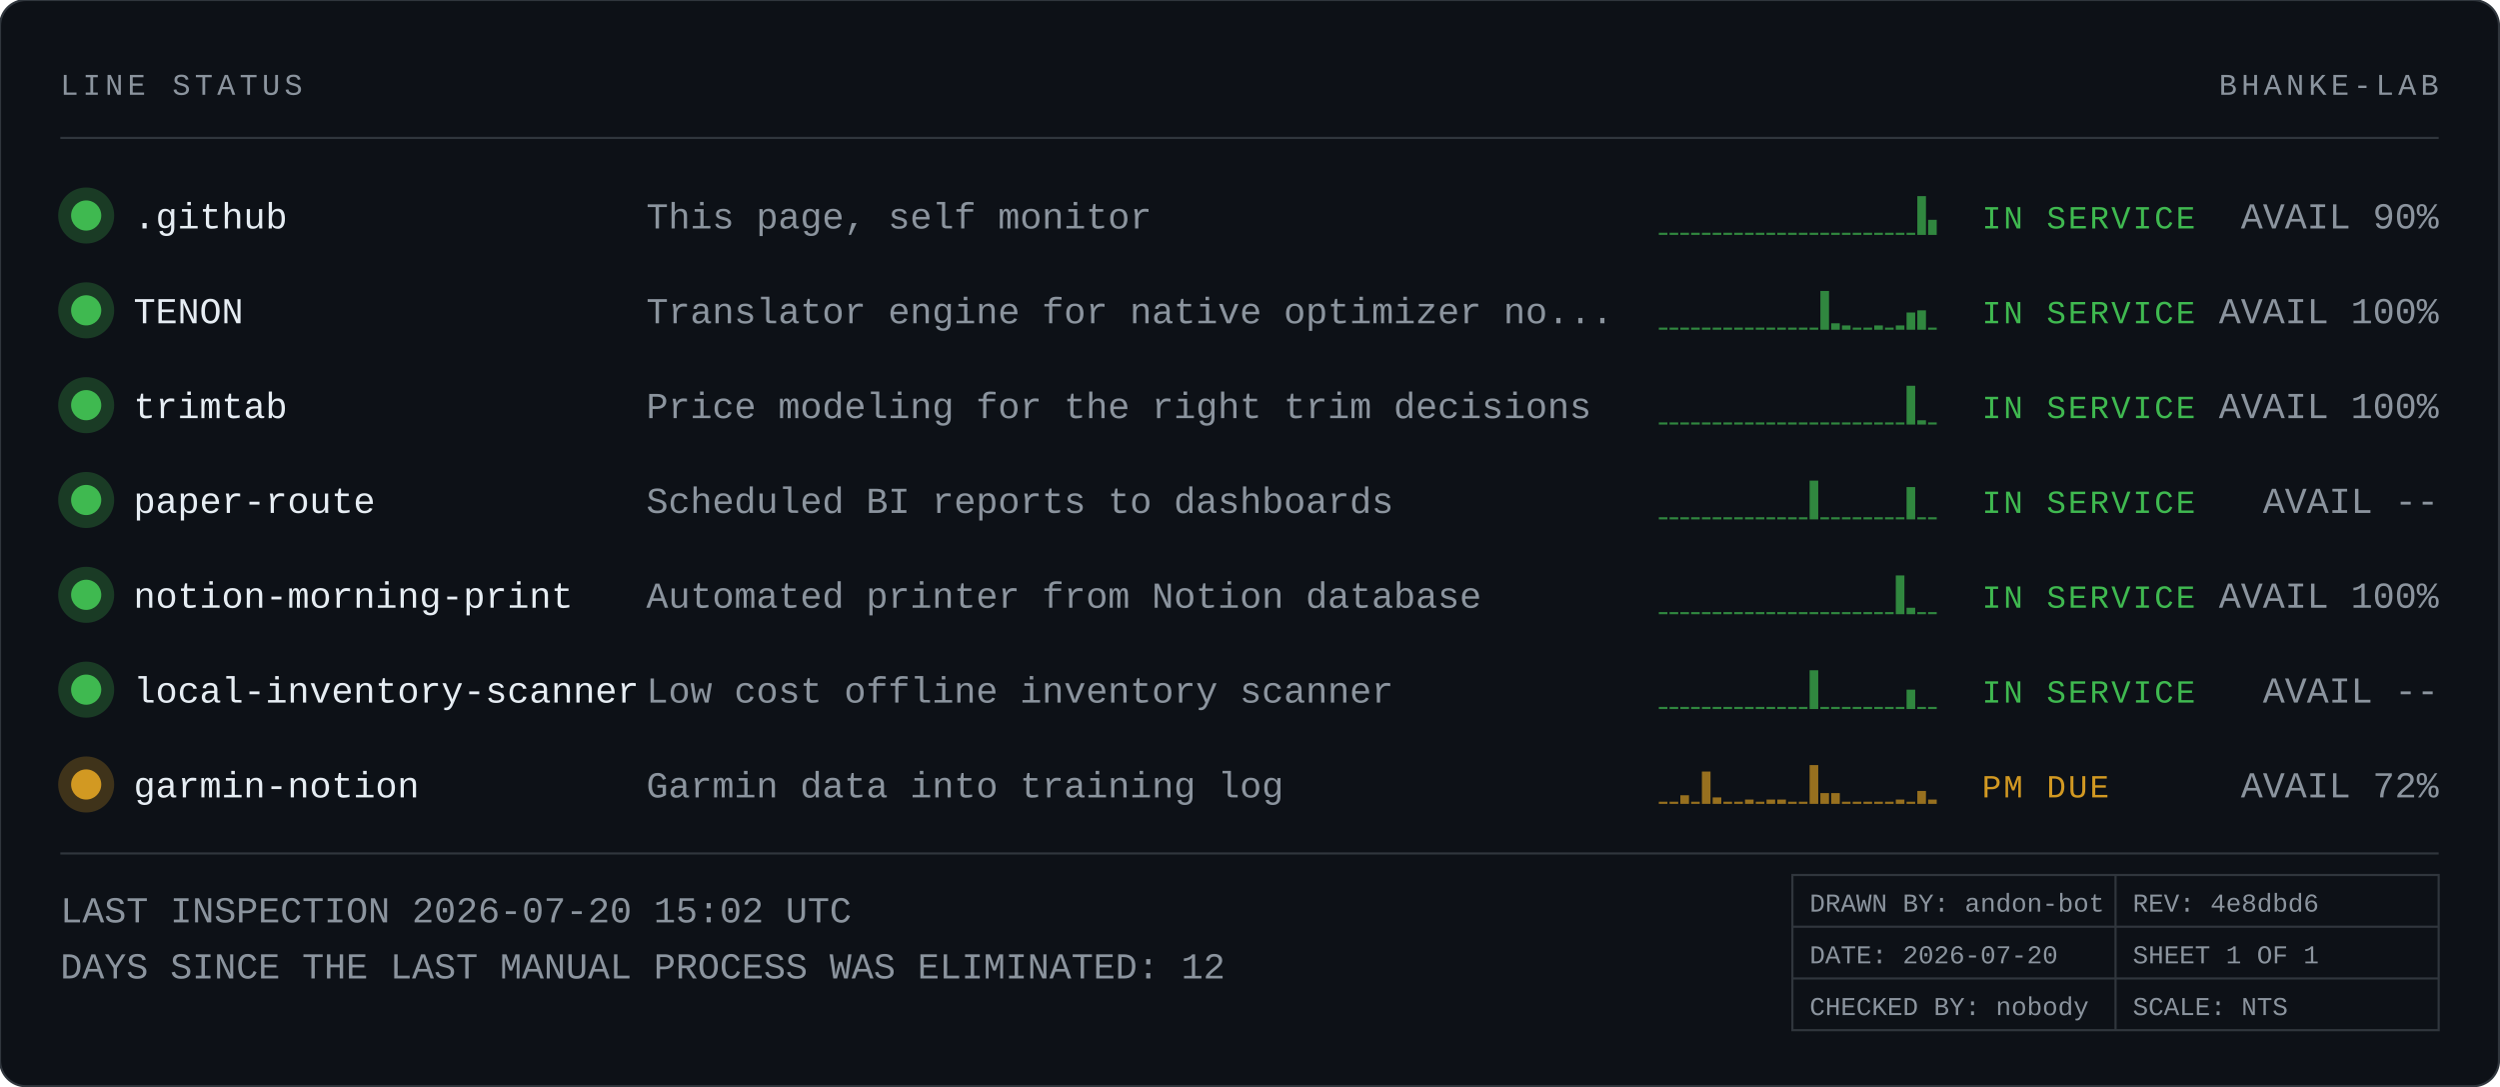
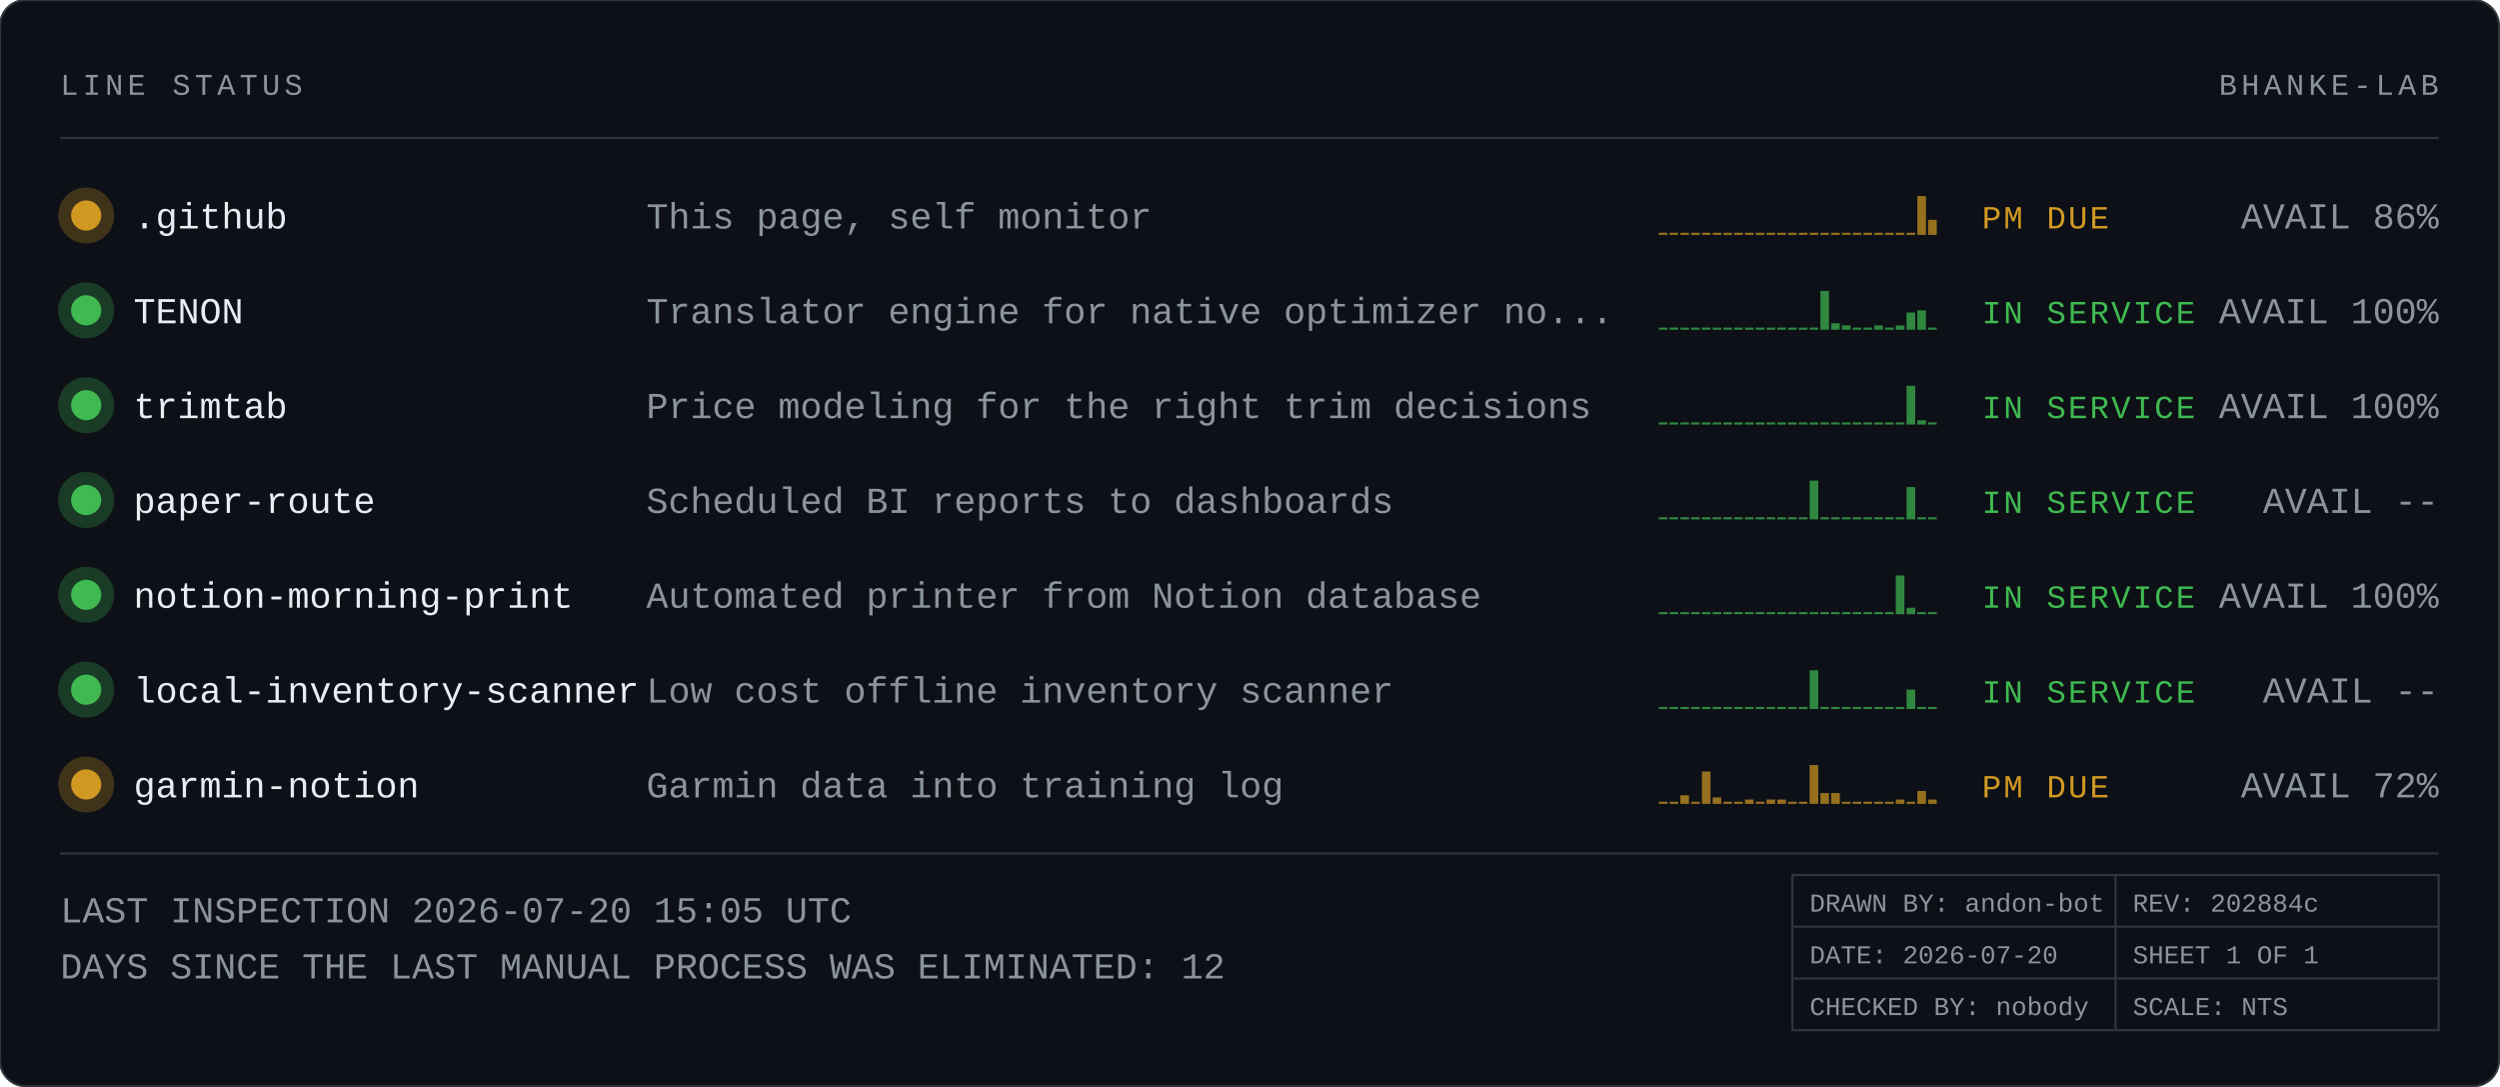
<svg xmlns="http://www.w3.org/2000/svg" width="1160" height="504" viewBox="0 0 1160 504" role="img" aria-label="Andon board">
  <style>
text { font-family: Consolas, 'Courier New', monospace; font-size: 17px; }
.hd { fill: #8b949e; font-size: 14px; letter-spacing: 2px; }
.name { fill: #e6edf3; }
.dim { fill: #8b949e; }
.st { font-size: 15px; letter-spacing: 1px; }
.tb { fill: #8b949e; font-size: 12px; }
</style>
  <rect x="0" y="0" width="1160" height="504" rx="12" fill="#0d1117" stroke="#30363d" />
  <text x="28" y="44" class="hd">LINE STATUS</text>
  <text x="1132" y="44" class="hd" text-anchor="end">BHANKE-LAB</text>
  <line x1="28" y1="64" x2="1132" y2="64" stroke="#30363d" />
-   <circle cx="40" cy="100" r="13" fill="#3fb950" opacity="0.25" />
-   <circle cx="40" cy="100" r="7" fill="#3fb950" />
+   <circle cx="40" cy="100" r="13" fill="#d29922" opacity="0.25">
+     <animate attributeName="opacity" values="0.25;0.8;0.25" dur="2s" repeatCount="indefinite" />
+   </circle>
+   <circle cx="40" cy="100" r="7" fill="#d29922" />
  <text x="62" y="106" class="name">.github</text>
  <text x="300" y="106" class="dim">This page, self monitor</text>
-   <rect x="770" y="108" width="4" height="1" fill="#3fb950" opacity="0.7" />
-   <rect x="775" y="108" width="4" height="1" fill="#3fb950" opacity="0.7" />
-   <rect x="780" y="108" width="4" height="1" fill="#3fb950" opacity="0.7" />
-   <rect x="785" y="108" width="4" height="1" fill="#3fb950" opacity="0.7" />
-   <rect x="790" y="108" width="4" height="1" fill="#3fb950" opacity="0.7" />
-   <rect x="795" y="108" width="4" height="1" fill="#3fb950" opacity="0.7" />
-   <rect x="800" y="108" width="4" height="1" fill="#3fb950" opacity="0.7" />
-   <rect x="805" y="108" width="4" height="1" fill="#3fb950" opacity="0.7" />
-   <rect x="810" y="108" width="4" height="1" fill="#3fb950" opacity="0.7" />
-   <rect x="815" y="108" width="4" height="1" fill="#3fb950" opacity="0.7" />
-   <rect x="820" y="108" width="4" height="1" fill="#3fb950" opacity="0.7" />
-   <rect x="825" y="108" width="4" height="1" fill="#3fb950" opacity="0.7" />
-   <rect x="830" y="108" width="4" height="1" fill="#3fb950" opacity="0.7" />
-   <rect x="835" y="108" width="4" height="1" fill="#3fb950" opacity="0.7" />
-   <rect x="840" y="108" width="4" height="1" fill="#3fb950" opacity="0.7" />
-   <rect x="845" y="108" width="4" height="1" fill="#3fb950" opacity="0.7" />
-   <rect x="850" y="108" width="4" height="1" fill="#3fb950" opacity="0.7" />
-   <rect x="855" y="108" width="4" height="1" fill="#3fb950" opacity="0.7" />
-   <rect x="860" y="108" width="4" height="1" fill="#3fb950" opacity="0.7" />
-   <rect x="865" y="108" width="4" height="1" fill="#3fb950" opacity="0.7" />
-   <rect x="870" y="108" width="4" height="1" fill="#3fb950" opacity="0.7" />
-   <rect x="875" y="108" width="4" height="1" fill="#3fb950" opacity="0.7" />
-   <rect x="880" y="108" width="4" height="1" fill="#3fb950" opacity="0.7" />
-   <rect x="885" y="108" width="4" height="1" fill="#3fb950" opacity="0.7" />
-   <rect x="890" y="91" width="4" height="18" fill="#3fb950" opacity="0.7" />
-   <rect x="895" y="102" width="4" height="7" fill="#3fb950" opacity="0.7" />
-   <text x="920" y="106" class="st" fill="#3fb950">IN SERVICE</text>
-   <text x="1132" y="106" class="dim" text-anchor="end">AVAIL 90%</text>
+   <rect x="770" y="108" width="4" height="1" fill="#d29922" opacity="0.7" />
+   <rect x="775" y="108" width="4" height="1" fill="#d29922" opacity="0.7" />
+   <rect x="780" y="108" width="4" height="1" fill="#d29922" opacity="0.7" />
+   <rect x="785" y="108" width="4" height="1" fill="#d29922" opacity="0.7" />
+   <rect x="790" y="108" width="4" height="1" fill="#d29922" opacity="0.7" />
+   <rect x="795" y="108" width="4" height="1" fill="#d29922" opacity="0.7" />
+   <rect x="800" y="108" width="4" height="1" fill="#d29922" opacity="0.7" />
+   <rect x="805" y="108" width="4" height="1" fill="#d29922" opacity="0.7" />
+   <rect x="810" y="108" width="4" height="1" fill="#d29922" opacity="0.7" />
+   <rect x="815" y="108" width="4" height="1" fill="#d29922" opacity="0.7" />
+   <rect x="820" y="108" width="4" height="1" fill="#d29922" opacity="0.7" />
+   <rect x="825" y="108" width="4" height="1" fill="#d29922" opacity="0.7" />
+   <rect x="830" y="108" width="4" height="1" fill="#d29922" opacity="0.7" />
+   <rect x="835" y="108" width="4" height="1" fill="#d29922" opacity="0.7" />
+   <rect x="840" y="108" width="4" height="1" fill="#d29922" opacity="0.7" />
+   <rect x="845" y="108" width="4" height="1" fill="#d29922" opacity="0.7" />
+   <rect x="850" y="108" width="4" height="1" fill="#d29922" opacity="0.7" />
+   <rect x="855" y="108" width="4" height="1" fill="#d29922" opacity="0.7" />
+   <rect x="860" y="108" width="4" height="1" fill="#d29922" opacity="0.7" />
+   <rect x="865" y="108" width="4" height="1" fill="#d29922" opacity="0.7" />
+   <rect x="870" y="108" width="4" height="1" fill="#d29922" opacity="0.7" />
+   <rect x="875" y="108" width="4" height="1" fill="#d29922" opacity="0.7" />
+   <rect x="880" y="108" width="4" height="1" fill="#d29922" opacity="0.7" />
+   <rect x="885" y="108" width="4" height="1" fill="#d29922" opacity="0.7" />
+   <rect x="890" y="91" width="4" height="18" fill="#d29922" opacity="0.7" />
+   <rect x="895" y="102" width="4" height="7" fill="#d29922" opacity="0.7" />
+   <text x="920" y="106" class="st" fill="#d29922">PM DUE</text>
+   <text x="1132" y="106" class="dim" text-anchor="end">AVAIL 86%</text>
  <circle cx="40" cy="144" r="13" fill="#3fb950" opacity="0.25" />
  <circle cx="40" cy="144" r="7" fill="#3fb950" />
  <text x="62" y="150" class="name">TENON</text>
  <text x="300" y="150" class="dim">Translator engine for native optimizer no...</text>
  <rect x="770" y="152" width="4" height="1" fill="#3fb950" opacity="0.7" />
  <rect x="775" y="152" width="4" height="1" fill="#3fb950" opacity="0.7" />
  <rect x="780" y="152" width="4" height="1" fill="#3fb950" opacity="0.7" />
  <rect x="785" y="152" width="4" height="1" fill="#3fb950" opacity="0.7" />
  <rect x="790" y="152" width="4" height="1" fill="#3fb950" opacity="0.7" />
  <rect x="795" y="152" width="4" height="1" fill="#3fb950" opacity="0.7" />
  <rect x="800" y="152" width="4" height="1" fill="#3fb950" opacity="0.7" />
  <rect x="805" y="152" width="4" height="1" fill="#3fb950" opacity="0.7" />
  <rect x="810" y="152" width="4" height="1" fill="#3fb950" opacity="0.7" />
  <rect x="815" y="152" width="4" height="1" fill="#3fb950" opacity="0.7" />
  <rect x="820" y="152" width="4" height="1" fill="#3fb950" opacity="0.7" />
  <rect x="825" y="152" width="4" height="1" fill="#3fb950" opacity="0.7" />
  <rect x="830" y="152" width="4" height="1" fill="#3fb950" opacity="0.7" />
  <rect x="835" y="152" width="4" height="1" fill="#3fb950" opacity="0.7" />
  <rect x="840" y="152" width="4" height="1" fill="#3fb950" opacity="0.7" />
  <rect x="845" y="135" width="4" height="18" fill="#3fb950" opacity="0.7" />
  <rect x="850" y="150" width="4" height="3" fill="#3fb950" opacity="0.7" />
  <rect x="855" y="151" width="4" height="2" fill="#3fb950" opacity="0.7" />
  <rect x="860" y="152" width="4" height="1" fill="#3fb950" opacity="0.7" />
  <rect x="865" y="152" width="4" height="1" fill="#3fb950" opacity="0.7" />
  <rect x="870" y="151" width="4" height="2" fill="#3fb950" opacity="0.7" />
  <rect x="875" y="152" width="4" height="1" fill="#3fb950" opacity="0.7" />
  <rect x="880" y="151" width="4" height="2" fill="#3fb950" opacity="0.7" />
  <rect x="885" y="145" width="4" height="8" fill="#3fb950" opacity="0.7" />
  <rect x="890" y="144" width="4" height="9" fill="#3fb950" opacity="0.7" />
  <rect x="895" y="152" width="4" height="1" fill="#3fb950" opacity="0.7" />
  <text x="920" y="150" class="st" fill="#3fb950">IN SERVICE</text>
  <text x="1132" y="150" class="dim" text-anchor="end">AVAIL 100%</text>
  <circle cx="40" cy="188" r="13" fill="#3fb950" opacity="0.25" />
  <circle cx="40" cy="188" r="7" fill="#3fb950" />
  <text x="62" y="194" class="name">trimtab</text>
  <text x="300" y="194" class="dim">Price modeling for the right trim decisions</text>
  <rect x="770" y="196" width="4" height="1" fill="#3fb950" opacity="0.7" />
  <rect x="775" y="196" width="4" height="1" fill="#3fb950" opacity="0.7" />
  <rect x="780" y="196" width="4" height="1" fill="#3fb950" opacity="0.7" />
  <rect x="785" y="196" width="4" height="1" fill="#3fb950" opacity="0.7" />
  <rect x="790" y="196" width="4" height="1" fill="#3fb950" opacity="0.7" />
  <rect x="795" y="196" width="4" height="1" fill="#3fb950" opacity="0.7" />
  <rect x="800" y="196" width="4" height="1" fill="#3fb950" opacity="0.7" />
  <rect x="805" y="196" width="4" height="1" fill="#3fb950" opacity="0.7" />
  <rect x="810" y="196" width="4" height="1" fill="#3fb950" opacity="0.7" />
  <rect x="815" y="196" width="4" height="1" fill="#3fb950" opacity="0.7" />
  <rect x="820" y="196" width="4" height="1" fill="#3fb950" opacity="0.7" />
  <rect x="825" y="196" width="4" height="1" fill="#3fb950" opacity="0.7" />
  <rect x="830" y="196" width="4" height="1" fill="#3fb950" opacity="0.7" />
  <rect x="835" y="196" width="4" height="1" fill="#3fb950" opacity="0.7" />
  <rect x="840" y="196" width="4" height="1" fill="#3fb950" opacity="0.7" />
  <rect x="845" y="196" width="4" height="1" fill="#3fb950" opacity="0.7" />
  <rect x="850" y="196" width="4" height="1" fill="#3fb950" opacity="0.7" />
  <rect x="855" y="196" width="4" height="1" fill="#3fb950" opacity="0.7" />
  <rect x="860" y="196" width="4" height="1" fill="#3fb950" opacity="0.7" />
  <rect x="865" y="196" width="4" height="1" fill="#3fb950" opacity="0.7" />
  <rect x="870" y="196" width="4" height="1" fill="#3fb950" opacity="0.7" />
  <rect x="875" y="196" width="4" height="1" fill="#3fb950" opacity="0.7" />
  <rect x="880" y="196" width="4" height="1" fill="#3fb950" opacity="0.7" />
  <rect x="885" y="179" width="4" height="18" fill="#3fb950" opacity="0.7" />
  <rect x="890" y="195" width="4" height="2" fill="#3fb950" opacity="0.7" />
  <rect x="895" y="196" width="4" height="1" fill="#3fb950" opacity="0.7" />
  <text x="920" y="194" class="st" fill="#3fb950">IN SERVICE</text>
  <text x="1132" y="194" class="dim" text-anchor="end">AVAIL 100%</text>
  <circle cx="40" cy="232" r="13" fill="#3fb950" opacity="0.25" />
  <circle cx="40" cy="232" r="7" fill="#3fb950" />
  <text x="62" y="238" class="name">paper-route</text>
  <text x="300" y="238" class="dim">Scheduled BI reports to dashboards</text>
  <rect x="770" y="240" width="4" height="1" fill="#3fb950" opacity="0.7" />
  <rect x="775" y="240" width="4" height="1" fill="#3fb950" opacity="0.7" />
  <rect x="780" y="240" width="4" height="1" fill="#3fb950" opacity="0.7" />
  <rect x="785" y="240" width="4" height="1" fill="#3fb950" opacity="0.7" />
  <rect x="790" y="240" width="4" height="1" fill="#3fb950" opacity="0.7" />
  <rect x="795" y="240" width="4" height="1" fill="#3fb950" opacity="0.7" />
  <rect x="800" y="240" width="4" height="1" fill="#3fb950" opacity="0.7" />
  <rect x="805" y="240" width="4" height="1" fill="#3fb950" opacity="0.7" />
  <rect x="810" y="240" width="4" height="1" fill="#3fb950" opacity="0.7" />
  <rect x="815" y="240" width="4" height="1" fill="#3fb950" opacity="0.7" />
  <rect x="820" y="240" width="4" height="1" fill="#3fb950" opacity="0.7" />
  <rect x="825" y="240" width="4" height="1" fill="#3fb950" opacity="0.7" />
  <rect x="830" y="240" width="4" height="1" fill="#3fb950" opacity="0.7" />
  <rect x="835" y="240" width="4" height="1" fill="#3fb950" opacity="0.7" />
  <rect x="840" y="223" width="4" height="18" fill="#3fb950" opacity="0.7" />
  <rect x="845" y="240" width="4" height="1" fill="#3fb950" opacity="0.7" />
  <rect x="850" y="240" width="4" height="1" fill="#3fb950" opacity="0.7" />
  <rect x="855" y="240" width="4" height="1" fill="#3fb950" opacity="0.7" />
  <rect x="860" y="240" width="4" height="1" fill="#3fb950" opacity="0.7" />
  <rect x="865" y="240" width="4" height="1" fill="#3fb950" opacity="0.7" />
  <rect x="870" y="240" width="4" height="1" fill="#3fb950" opacity="0.7" />
  <rect x="875" y="240" width="4" height="1" fill="#3fb950" opacity="0.7" />
  <rect x="880" y="240" width="4" height="1" fill="#3fb950" opacity="0.7" />
  <rect x="885" y="226" width="4" height="15" fill="#3fb950" opacity="0.7" />
  <rect x="890" y="240" width="4" height="1" fill="#3fb950" opacity="0.7" />
  <rect x="895" y="240" width="4" height="1" fill="#3fb950" opacity="0.7" />
  <text x="920" y="238" class="st" fill="#3fb950">IN SERVICE</text>
  <text x="1132" y="238" class="dim" text-anchor="end">AVAIL --</text>
  <circle cx="40" cy="276" r="13" fill="#3fb950" opacity="0.25" />
  <circle cx="40" cy="276" r="7" fill="#3fb950" />
  <text x="62" y="282" class="name">notion-morning-print</text>
  <text x="300" y="282" class="dim">Automated printer from Notion database</text>
  <rect x="770" y="284" width="4" height="1" fill="#3fb950" opacity="0.7" />
  <rect x="775" y="284" width="4" height="1" fill="#3fb950" opacity="0.7" />
  <rect x="780" y="284" width="4" height="1" fill="#3fb950" opacity="0.7" />
  <rect x="785" y="284" width="4" height="1" fill="#3fb950" opacity="0.7" />
  <rect x="790" y="284" width="4" height="1" fill="#3fb950" opacity="0.7" />
  <rect x="795" y="284" width="4" height="1" fill="#3fb950" opacity="0.7" />
  <rect x="800" y="284" width="4" height="1" fill="#3fb950" opacity="0.7" />
  <rect x="805" y="284" width="4" height="1" fill="#3fb950" opacity="0.7" />
  <rect x="810" y="284" width="4" height="1" fill="#3fb950" opacity="0.7" />
  <rect x="815" y="284" width="4" height="1" fill="#3fb950" opacity="0.7" />
  <rect x="820" y="284" width="4" height="1" fill="#3fb950" opacity="0.7" />
  <rect x="825" y="284" width="4" height="1" fill="#3fb950" opacity="0.7" />
  <rect x="830" y="284" width="4" height="1" fill="#3fb950" opacity="0.7" />
  <rect x="835" y="284" width="4" height="1" fill="#3fb950" opacity="0.7" />
  <rect x="840" y="284" width="4" height="1" fill="#3fb950" opacity="0.7" />
  <rect x="845" y="284" width="4" height="1" fill="#3fb950" opacity="0.7" />
  <rect x="850" y="284" width="4" height="1" fill="#3fb950" opacity="0.7" />
  <rect x="855" y="284" width="4" height="1" fill="#3fb950" opacity="0.7" />
  <rect x="860" y="284" width="4" height="1" fill="#3fb950" opacity="0.7" />
  <rect x="865" y="284" width="4" height="1" fill="#3fb950" opacity="0.7" />
  <rect x="870" y="284" width="4" height="1" fill="#3fb950" opacity="0.7" />
  <rect x="875" y="284" width="4" height="1" fill="#3fb950" opacity="0.7" />
  <rect x="880" y="267" width="4" height="18" fill="#3fb950" opacity="0.7" />
  <rect x="885" y="282" width="4" height="3" fill="#3fb950" opacity="0.7" />
  <rect x="890" y="284" width="4" height="1" fill="#3fb950" opacity="0.7" />
  <rect x="895" y="284" width="4" height="1" fill="#3fb950" opacity="0.7" />
  <text x="920" y="282" class="st" fill="#3fb950">IN SERVICE</text>
  <text x="1132" y="282" class="dim" text-anchor="end">AVAIL 100%</text>
  <circle cx="40" cy="320" r="13" fill="#3fb950" opacity="0.25" />
  <circle cx="40" cy="320" r="7" fill="#3fb950" />
  <text x="62" y="326" class="name">local-inventory-scanner</text>
  <text x="300" y="326" class="dim">Low cost offline inventory scanner</text>
  <rect x="770" y="328" width="4" height="1" fill="#3fb950" opacity="0.7" />
  <rect x="775" y="328" width="4" height="1" fill="#3fb950" opacity="0.7" />
  <rect x="780" y="328" width="4" height="1" fill="#3fb950" opacity="0.7" />
  <rect x="785" y="328" width="4" height="1" fill="#3fb950" opacity="0.7" />
  <rect x="790" y="328" width="4" height="1" fill="#3fb950" opacity="0.7" />
  <rect x="795" y="328" width="4" height="1" fill="#3fb950" opacity="0.7" />
  <rect x="800" y="328" width="4" height="1" fill="#3fb950" opacity="0.7" />
  <rect x="805" y="328" width="4" height="1" fill="#3fb950" opacity="0.7" />
  <rect x="810" y="328" width="4" height="1" fill="#3fb950" opacity="0.7" />
  <rect x="815" y="328" width="4" height="1" fill="#3fb950" opacity="0.7" />
  <rect x="820" y="328" width="4" height="1" fill="#3fb950" opacity="0.7" />
  <rect x="825" y="328" width="4" height="1" fill="#3fb950" opacity="0.7" />
  <rect x="830" y="328" width="4" height="1" fill="#3fb950" opacity="0.7" />
  <rect x="835" y="328" width="4" height="1" fill="#3fb950" opacity="0.7" />
  <rect x="840" y="311" width="4" height="18" fill="#3fb950" opacity="0.7" />
  <rect x="845" y="328" width="4" height="1" fill="#3fb950" opacity="0.7" />
  <rect x="850" y="328" width="4" height="1" fill="#3fb950" opacity="0.7" />
  <rect x="855" y="328" width="4" height="1" fill="#3fb950" opacity="0.7" />
  <rect x="860" y="328" width="4" height="1" fill="#3fb950" opacity="0.7" />
  <rect x="865" y="328" width="4" height="1" fill="#3fb950" opacity="0.7" />
  <rect x="870" y="328" width="4" height="1" fill="#3fb950" opacity="0.7" />
  <rect x="875" y="328" width="4" height="1" fill="#3fb950" opacity="0.7" />
  <rect x="880" y="328" width="4" height="1" fill="#3fb950" opacity="0.7" />
  <rect x="885" y="320" width="4" height="9" fill="#3fb950" opacity="0.7" />
  <rect x="890" y="328" width="4" height="1" fill="#3fb950" opacity="0.7" />
  <rect x="895" y="328" width="4" height="1" fill="#3fb950" opacity="0.7" />
  <text x="920" y="326" class="st" fill="#3fb950">IN SERVICE</text>
  <text x="1132" y="326" class="dim" text-anchor="end">AVAIL --</text>
  <circle cx="40" cy="364" r="13" fill="#d29922" opacity="0.25">
    <animate attributeName="opacity" values="0.25;0.8;0.25" dur="2s" repeatCount="indefinite" />
  </circle>
  <circle cx="40" cy="364" r="7" fill="#d29922" />
  <text x="62" y="370" class="name">garmin-notion</text>
  <text x="300" y="370" class="dim">Garmin data into training log</text>
  <rect x="770" y="372" width="4" height="1" fill="#d29922" opacity="0.7" />
  <rect x="775" y="372" width="4" height="1" fill="#d29922" opacity="0.7" />
  <rect x="780" y="369" width="4" height="4" fill="#d29922" opacity="0.7" />
  <rect x="785" y="372" width="4" height="1" fill="#d29922" opacity="0.7" />
  <rect x="790" y="358" width="4" height="15" fill="#d29922" opacity="0.7" />
  <rect x="795" y="370" width="4" height="3" fill="#d29922" opacity="0.7" />
  <rect x="800" y="372" width="4" height="1" fill="#d29922" opacity="0.7" />
  <rect x="805" y="372" width="4" height="1" fill="#d29922" opacity="0.7" />
  <rect x="810" y="371" width="4" height="2" fill="#d29922" opacity="0.7" />
  <rect x="815" y="372" width="4" height="1" fill="#d29922" opacity="0.7" />
  <rect x="820" y="371" width="4" height="2" fill="#d29922" opacity="0.7" />
  <rect x="825" y="371" width="4" height="2" fill="#d29922" opacity="0.7" />
  <rect x="830" y="372" width="4" height="1" fill="#d29922" opacity="0.7" />
  <rect x="835" y="372" width="4" height="1" fill="#d29922" opacity="0.7" />
  <rect x="840" y="355" width="4" height="18" fill="#d29922" opacity="0.7" />
  <rect x="845" y="368" width="4" height="5" fill="#d29922" opacity="0.7" />
  <rect x="850" y="368" width="4" height="5" fill="#d29922" opacity="0.7" />
  <rect x="855" y="372" width="4" height="1" fill="#d29922" opacity="0.7" />
  <rect x="860" y="372" width="4" height="1" fill="#d29922" opacity="0.7" />
  <rect x="865" y="372" width="4" height="1" fill="#d29922" opacity="0.7" />
  <rect x="870" y="372" width="4" height="1" fill="#d29922" opacity="0.7" />
  <rect x="875" y="372" width="4" height="1" fill="#d29922" opacity="0.7" />
  <rect x="880" y="371" width="4" height="2" fill="#d29922" opacity="0.7" />
  <rect x="885" y="372" width="4" height="1" fill="#d29922" opacity="0.7" />
  <rect x="890" y="367" width="4" height="6" fill="#d29922" opacity="0.7" />
  <rect x="895" y="371" width="4" height="2" fill="#d29922" opacity="0.7" />
  <text x="920" y="370" class="st" fill="#d29922">PM DUE</text>
  <text x="1132" y="370" class="dim" text-anchor="end">AVAIL 72%</text>
  <line x1="28" y1="396" x2="1132" y2="396" stroke="#30363d" />
-   <text x="28" y="428" class="dim">LAST INSPECTION 2026-07-20 15:02 UTC</text>
+   <text x="28" y="428" class="dim">LAST INSPECTION 2026-07-20 15:05 UTC</text>
  <text x="28" y="454" class="dim">DAYS SINCE THE LAST MANUAL PROCESS WAS ELIMINATED: 12</text>
  <rect x="832" y="406" width="300" height="72" fill="none" stroke="#30363d" />
  <line x1="832" y1="430" x2="1132" y2="430" stroke="#30363d" />
  <line x1="832" y1="454" x2="1132" y2="454" stroke="#30363d" />
  <line x1="982" y1="406" x2="982" y2="478" stroke="#30363d" />
  <text x="840" y="423" class="tb">DRAWN BY: andon-bot</text>
-   <text x="990" y="423" class="tb">REV: 4e8dbd6</text>
+   <text x="990" y="423" class="tb">REV: 202884c</text>
  <text x="840" y="447" class="tb">DATE: 2026-07-20</text>
  <text x="990" y="447" class="tb">SHEET 1 OF 1</text>
  <text x="840" y="471" class="tb">CHECKED BY: nobody</text>
  <text x="990" y="471" class="tb">SCALE: NTS</text>
</svg>
